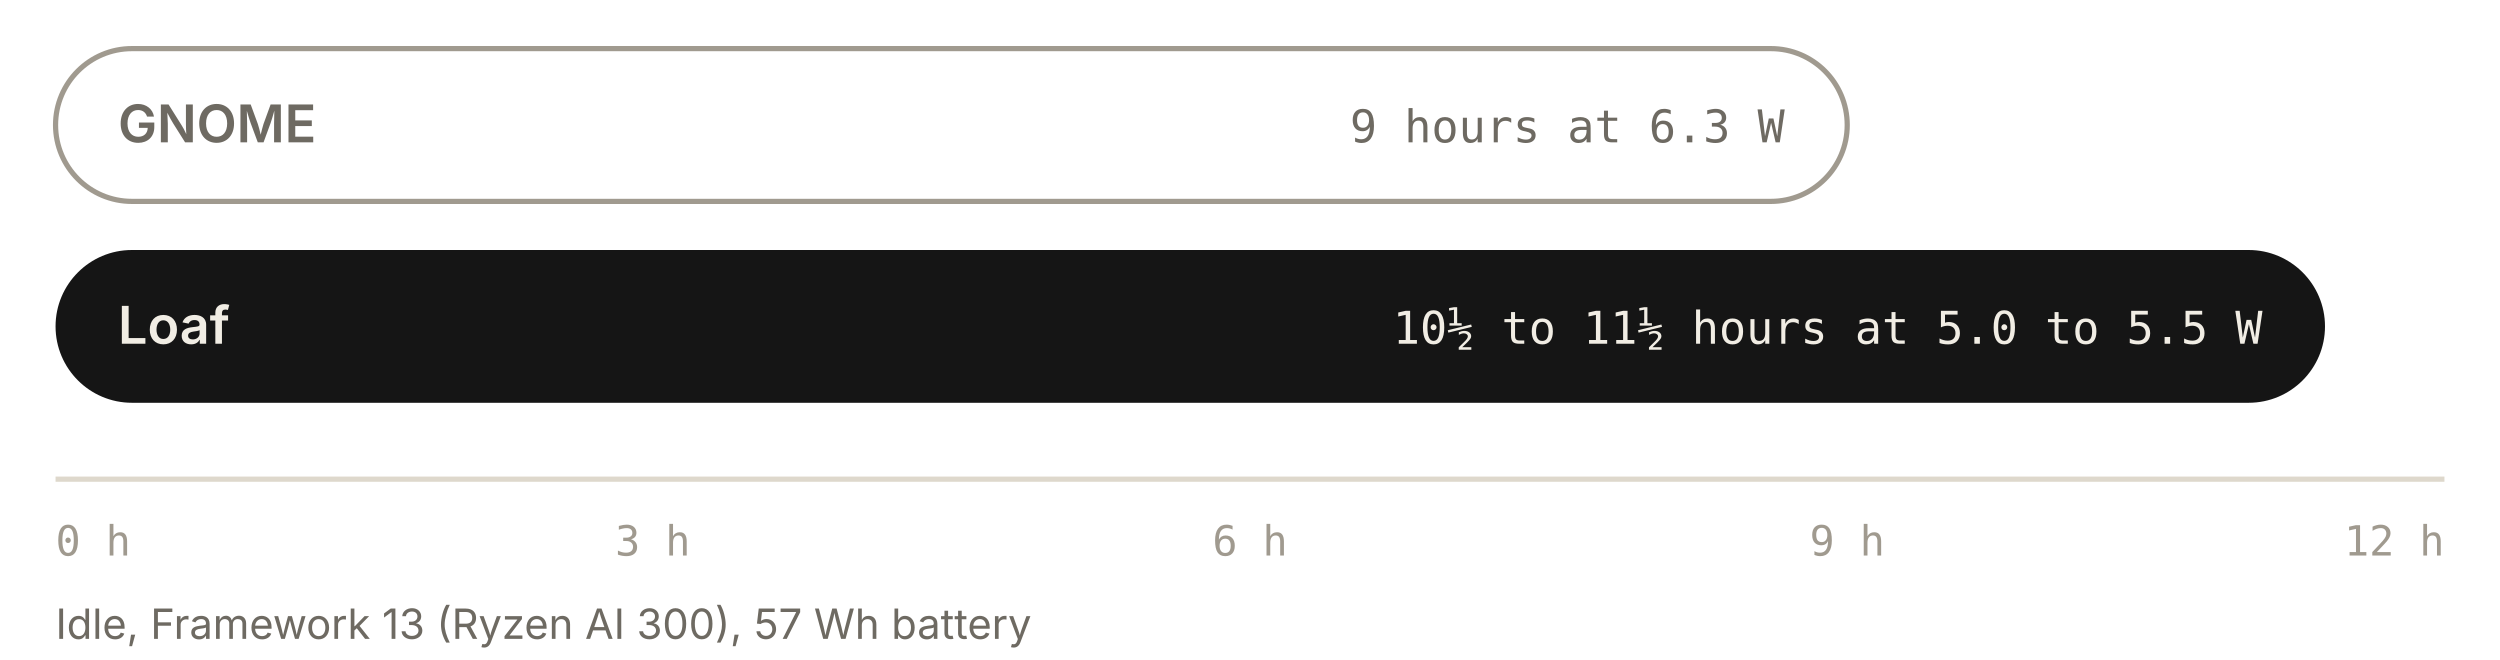
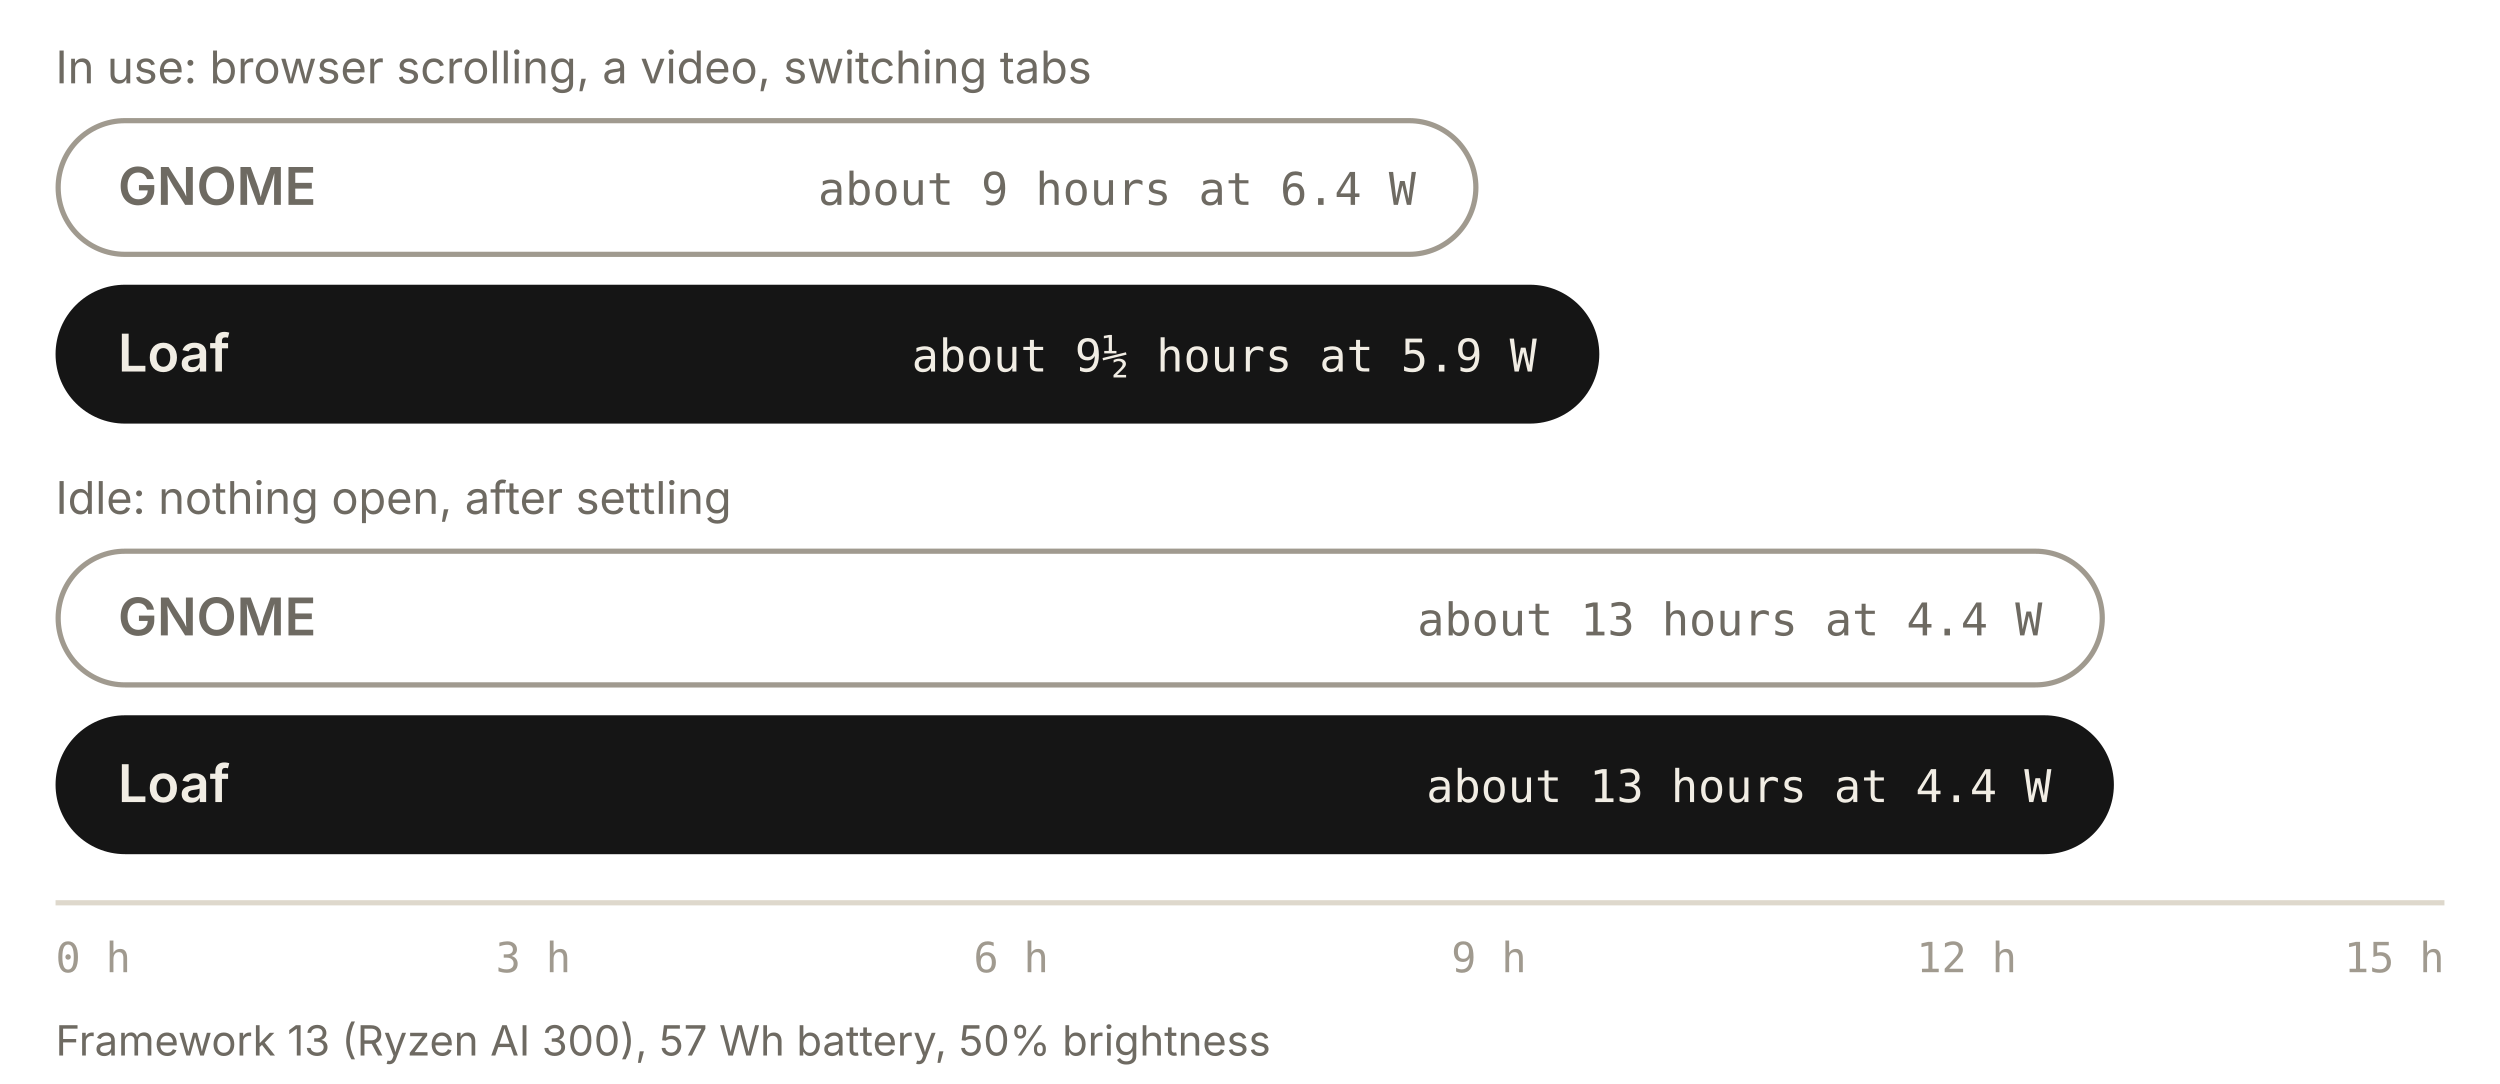
- <svg xmlns="http://www.w3.org/2000/svg" viewBox="0 0 720 190" width="720" height="190" role="img" aria-label="Idle time on a full 57 Wh battery: GNOME about 9 hours at 6.3 W, Loaf about 10.4 to 11.4 hours at 5.0 to 5.5 W">
-   <rect x="16" y="14" width="516.0" height="44" rx="22" fill="none" stroke="#A09A8F" stroke-width="1.5" />
-   <text x="34" y="41" style="font-family:Inter,Segoe UI,Helvetica,Arial,sans-serif;font-size:15px;font-weight:600" fill="#6E6A62">GNOME</text>
-   <text x="514.0" y="41" text-anchor="end" style="font-family:ui-monospace,SFMono-Regular,Menlo,Consolas,monospace;font-size:13px" fill="#6E6A62">9 hours at 6.3 W</text>
-   <rect x="16" y="72" width="653.6" height="44" rx="22" fill="#151515" />
-   <text x="34" y="99" style="font-family:Inter,Segoe UI,Helvetica,Arial,sans-serif;font-size:15px;font-weight:600" fill="#F1EDE4">Loaf</text>
-   <text x="651.6" y="99" text-anchor="end" style="font-family:ui-monospace,SFMono-Regular,Menlo,Consolas,monospace;font-size:13px" fill="#F1EDE4">10½ to 11½ hours at 5.0 to 5.5 W</text>
-   <line x1="16" y1="138" x2="704" y2="138" stroke="#DED8CC" stroke-width="1.5" />
-   <text x="16.0" y="160" text-anchor="start" style="font-family:ui-monospace,SFMono-Regular,Menlo,Consolas,monospace;font-size:12px" fill="#A09A8F">0 h</text>
-   <text x="188.0" y="160" text-anchor="middle" style="font-family:ui-monospace,SFMono-Regular,Menlo,Consolas,monospace;font-size:12px" fill="#A09A8F">3 h</text>
-   <text x="360.0" y="160" text-anchor="middle" style="font-family:ui-monospace,SFMono-Regular,Menlo,Consolas,monospace;font-size:12px" fill="#A09A8F">6 h</text>
-   <text x="532.0" y="160" text-anchor="middle" style="font-family:ui-monospace,SFMono-Regular,Menlo,Consolas,monospace;font-size:12px" fill="#A09A8F">9 h</text>
-   <text x="704.0" y="160" text-anchor="end" style="font-family:ui-monospace,SFMono-Regular,Menlo,Consolas,monospace;font-size:12px" fill="#A09A8F">12 h</text>
-   <text x="16" y="184" style="font-family:Inter,Segoe UI,Helvetica,Arial,sans-serif;font-size:12px" fill="#6E6A62">Idle, Framework 13 (Ryzen AI 300), 57 Wh battery</text>
+ <svg xmlns="http://www.w3.org/2000/svg" viewBox="0 0 720 312" width="720" height="312" role="img" aria-label="Hours on a full 57 Wh battery. In use: GNOME about 9 hours at 6.4 W, Loaf about 9½ hours at 5.9 W. Idle: GNOME about 13 hours at 4.4 W, Loaf about 13 hours at 4.4 W.">
+   <text x="16" y="24" style="font-family:Inter,Segoe UI,Helvetica,Arial,sans-serif;font-size:13px" fill="#6E6A62">In use: browser scrolling, a video, switching tabs</text>
+   <rect x="16.75" y="34.75" width="408.3" height="38.5" rx="19.25" fill="none" stroke="#A09A8F" stroke-width="1.5" />
+   <text x="34" y="59" style="font-family:Inter,Segoe UI,Helvetica,Arial,sans-serif;font-size:15px;font-weight:600" fill="#6E6A62">GNOME</text>
+   <text x="407.8" y="59" text-anchor="end" style="font-family:ui-monospace,SFMono-Regular,Menlo,Consolas,monospace;font-size:13px" fill="#6E6A62">about 9 hours at 6.4 W</text>
+   <rect x="16" y="82" width="444.6" height="40" rx="20" fill="#151515" />
+   <text x="34" y="107" style="font-family:Inter,Segoe UI,Helvetica,Arial,sans-serif;font-size:15px;font-weight:600" fill="#F1EDE4">Loaf</text>
+   <text x="442.6" y="107" text-anchor="end" style="font-family:ui-monospace,SFMono-Regular,Menlo,Consolas,monospace;font-size:13px" fill="#F1EDE4">about 9½ hours at 5.9 W</text>
+   <text x="16" y="148" style="font-family:Inter,Segoe UI,Helvetica,Arial,sans-serif;font-size:13px" fill="#6E6A62">Idle: nothing open, after settling</text>
+   <rect x="16.75" y="158.75" width="588.7" height="38.5" rx="19.25" fill="none" stroke="#A09A8F" stroke-width="1.5" />
+   <text x="34" y="183" style="font-family:Inter,Segoe UI,Helvetica,Arial,sans-serif;font-size:15px;font-weight:600" fill="#6E6A62">GNOME</text>
+   <text x="588.2" y="183" text-anchor="end" style="font-family:ui-monospace,SFMono-Regular,Menlo,Consolas,monospace;font-size:13px" fill="#6E6A62">about 13 hours at 4.4 W</text>
+   <rect x="16" y="206" width="592.8" height="40" rx="20" fill="#151515" />
+   <text x="34" y="231" style="font-family:Inter,Segoe UI,Helvetica,Arial,sans-serif;font-size:15px;font-weight:600" fill="#F1EDE4">Loaf</text>
+   <text x="590.8" y="231" text-anchor="end" style="font-family:ui-monospace,SFMono-Regular,Menlo,Consolas,monospace;font-size:13px" fill="#F1EDE4">about 13 hours at 4.4 W</text>
+   <line x1="16" y1="260" x2="704" y2="260" stroke="#DED8CC" stroke-width="1.5" />
+   <text x="16.0" y="280" text-anchor="start" style="font-family:ui-monospace,SFMono-Regular,Menlo,Consolas,monospace;font-size:12px" fill="#A09A8F">0 h</text>
+   <text x="153.6" y="280" text-anchor="middle" style="font-family:ui-monospace,SFMono-Regular,Menlo,Consolas,monospace;font-size:12px" fill="#A09A8F">3 h</text>
+   <text x="291.2" y="280" text-anchor="middle" style="font-family:ui-monospace,SFMono-Regular,Menlo,Consolas,monospace;font-size:12px" fill="#A09A8F">6 h</text>
+   <text x="428.8" y="280" text-anchor="middle" style="font-family:ui-monospace,SFMono-Regular,Menlo,Consolas,monospace;font-size:12px" fill="#A09A8F">9 h</text>
+   <text x="566.4" y="280" text-anchor="middle" style="font-family:ui-monospace,SFMono-Regular,Menlo,Consolas,monospace;font-size:12px" fill="#A09A8F">12 h</text>
+   <text x="704.0" y="280" text-anchor="end" style="font-family:ui-monospace,SFMono-Regular,Menlo,Consolas,monospace;font-size:12px" fill="#A09A8F">15 h</text>
+   <text x="16" y="304" style="font-family:Inter,Segoe UI,Helvetica,Arial,sans-serif;font-size:12px" fill="#6E6A62">Framework 13 (Ryzen AI 300), 57 Wh battery, 50% brightness</text>
</svg>
